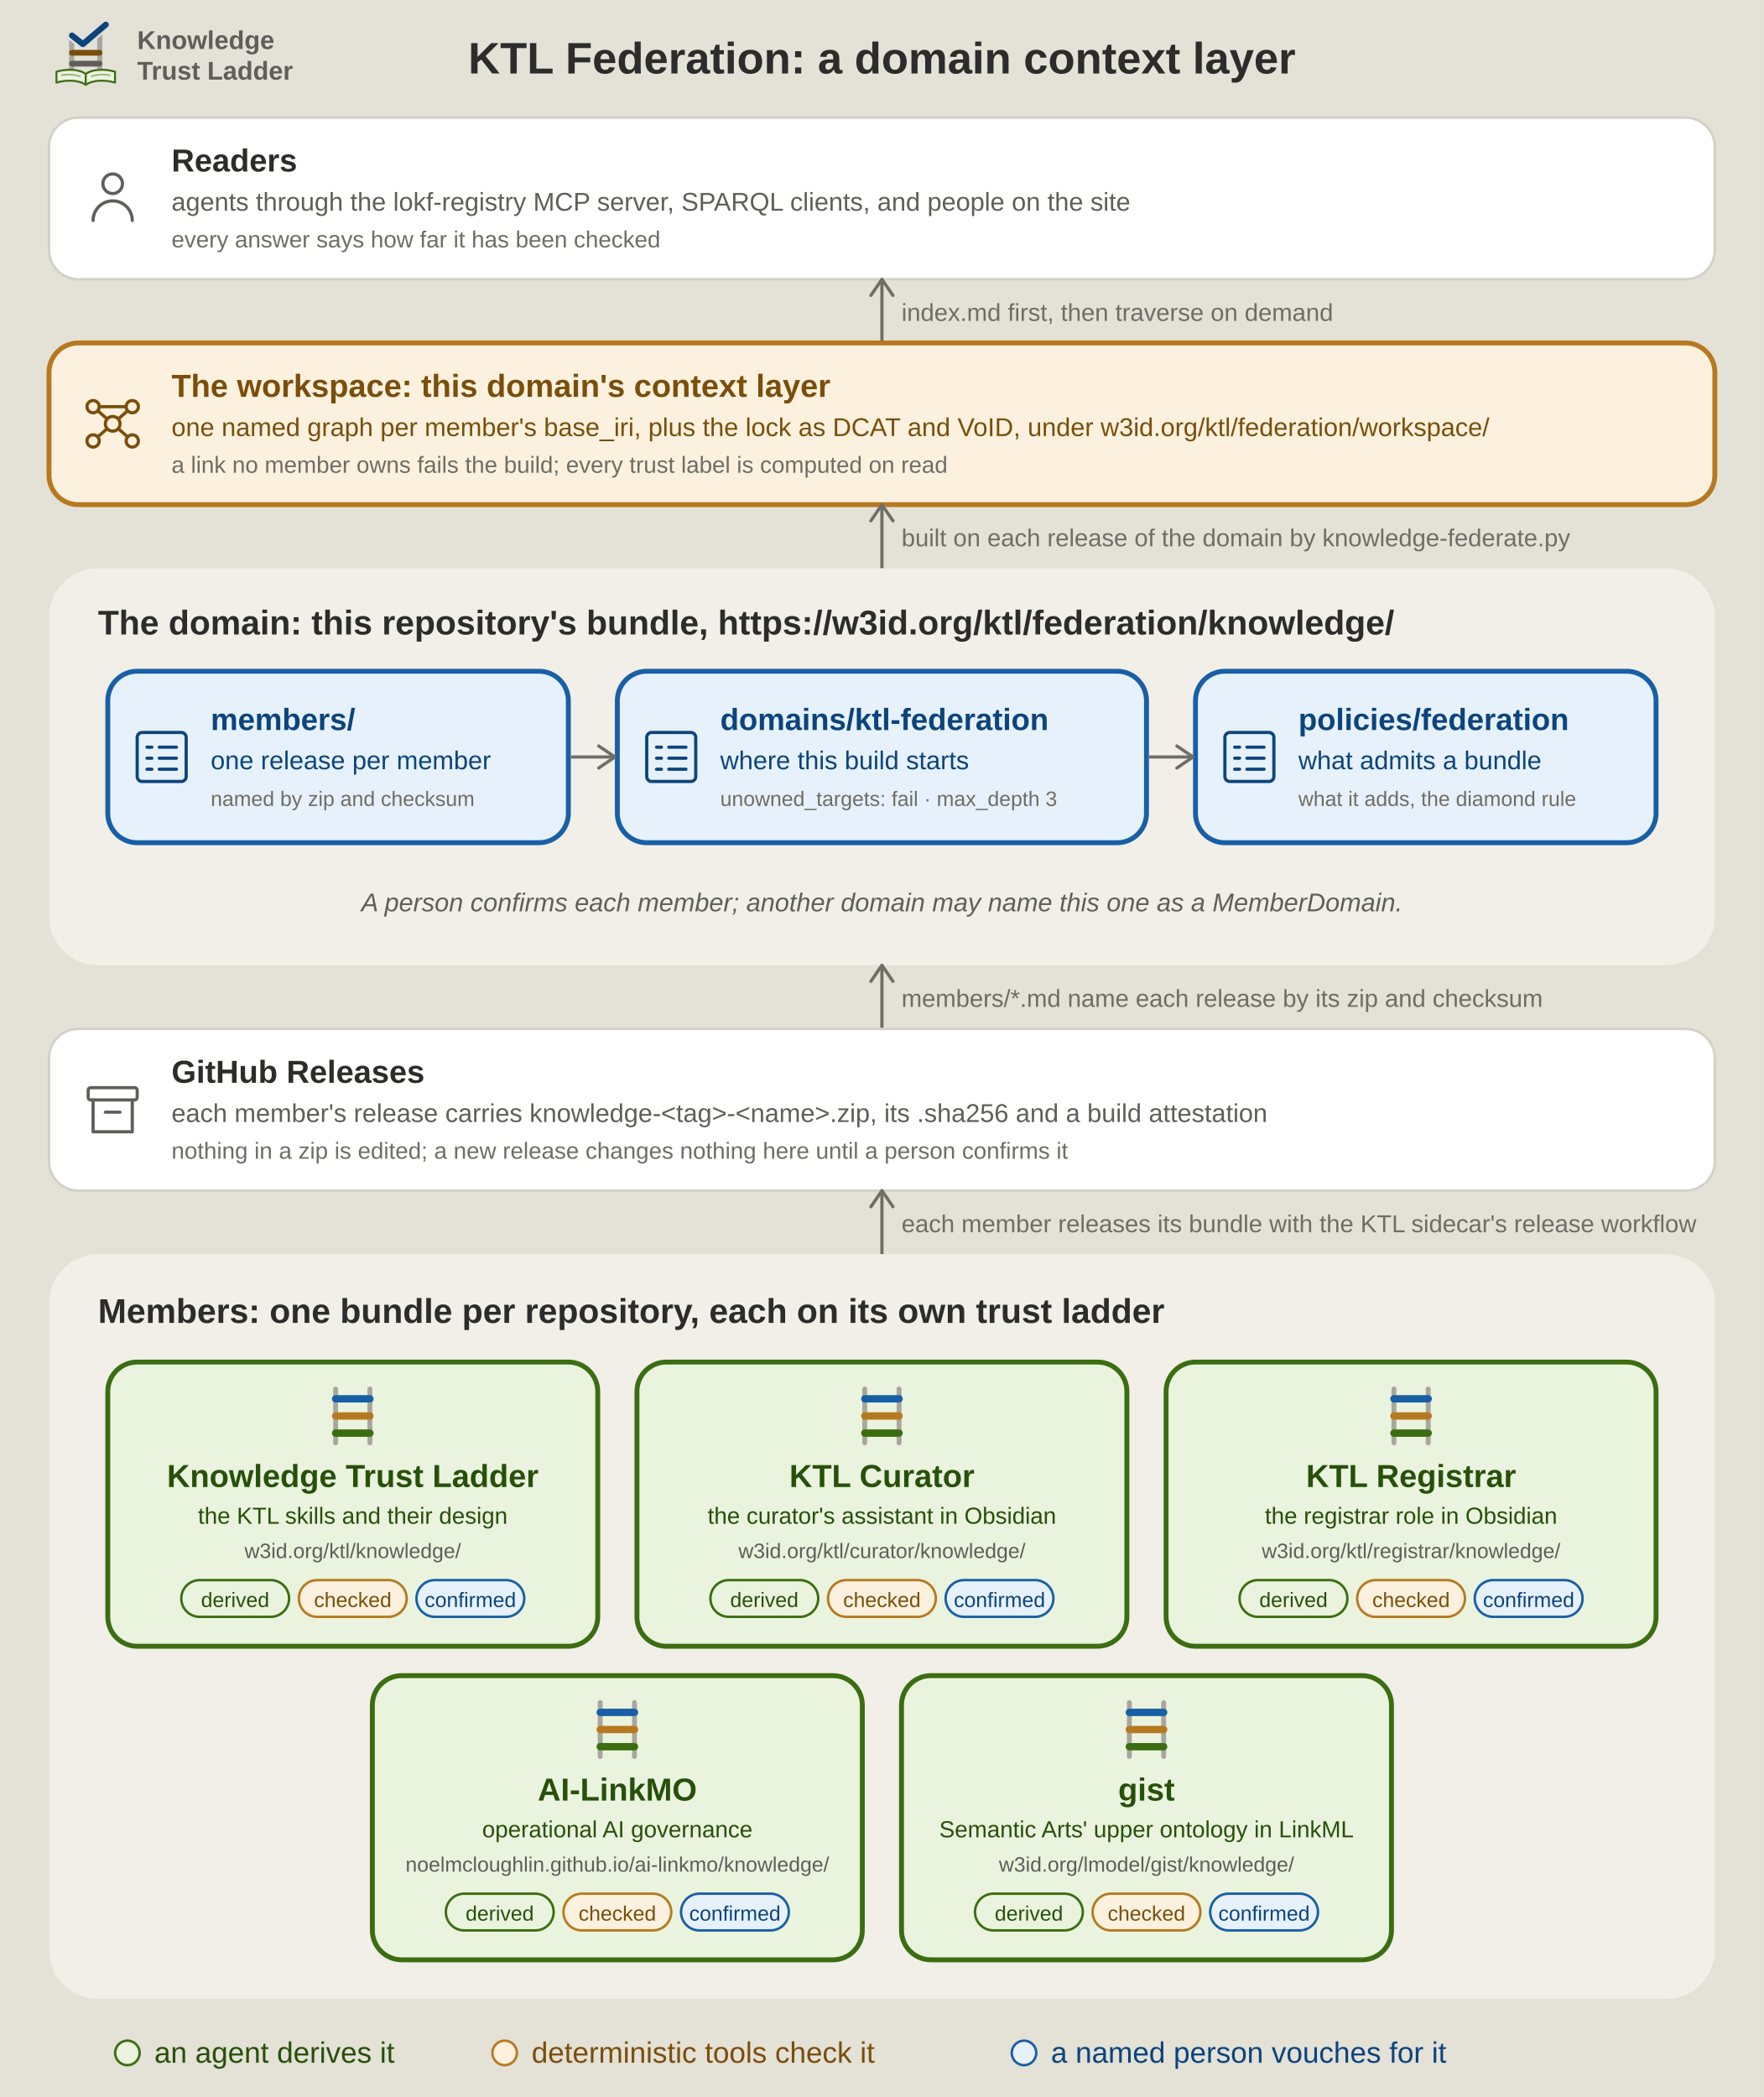
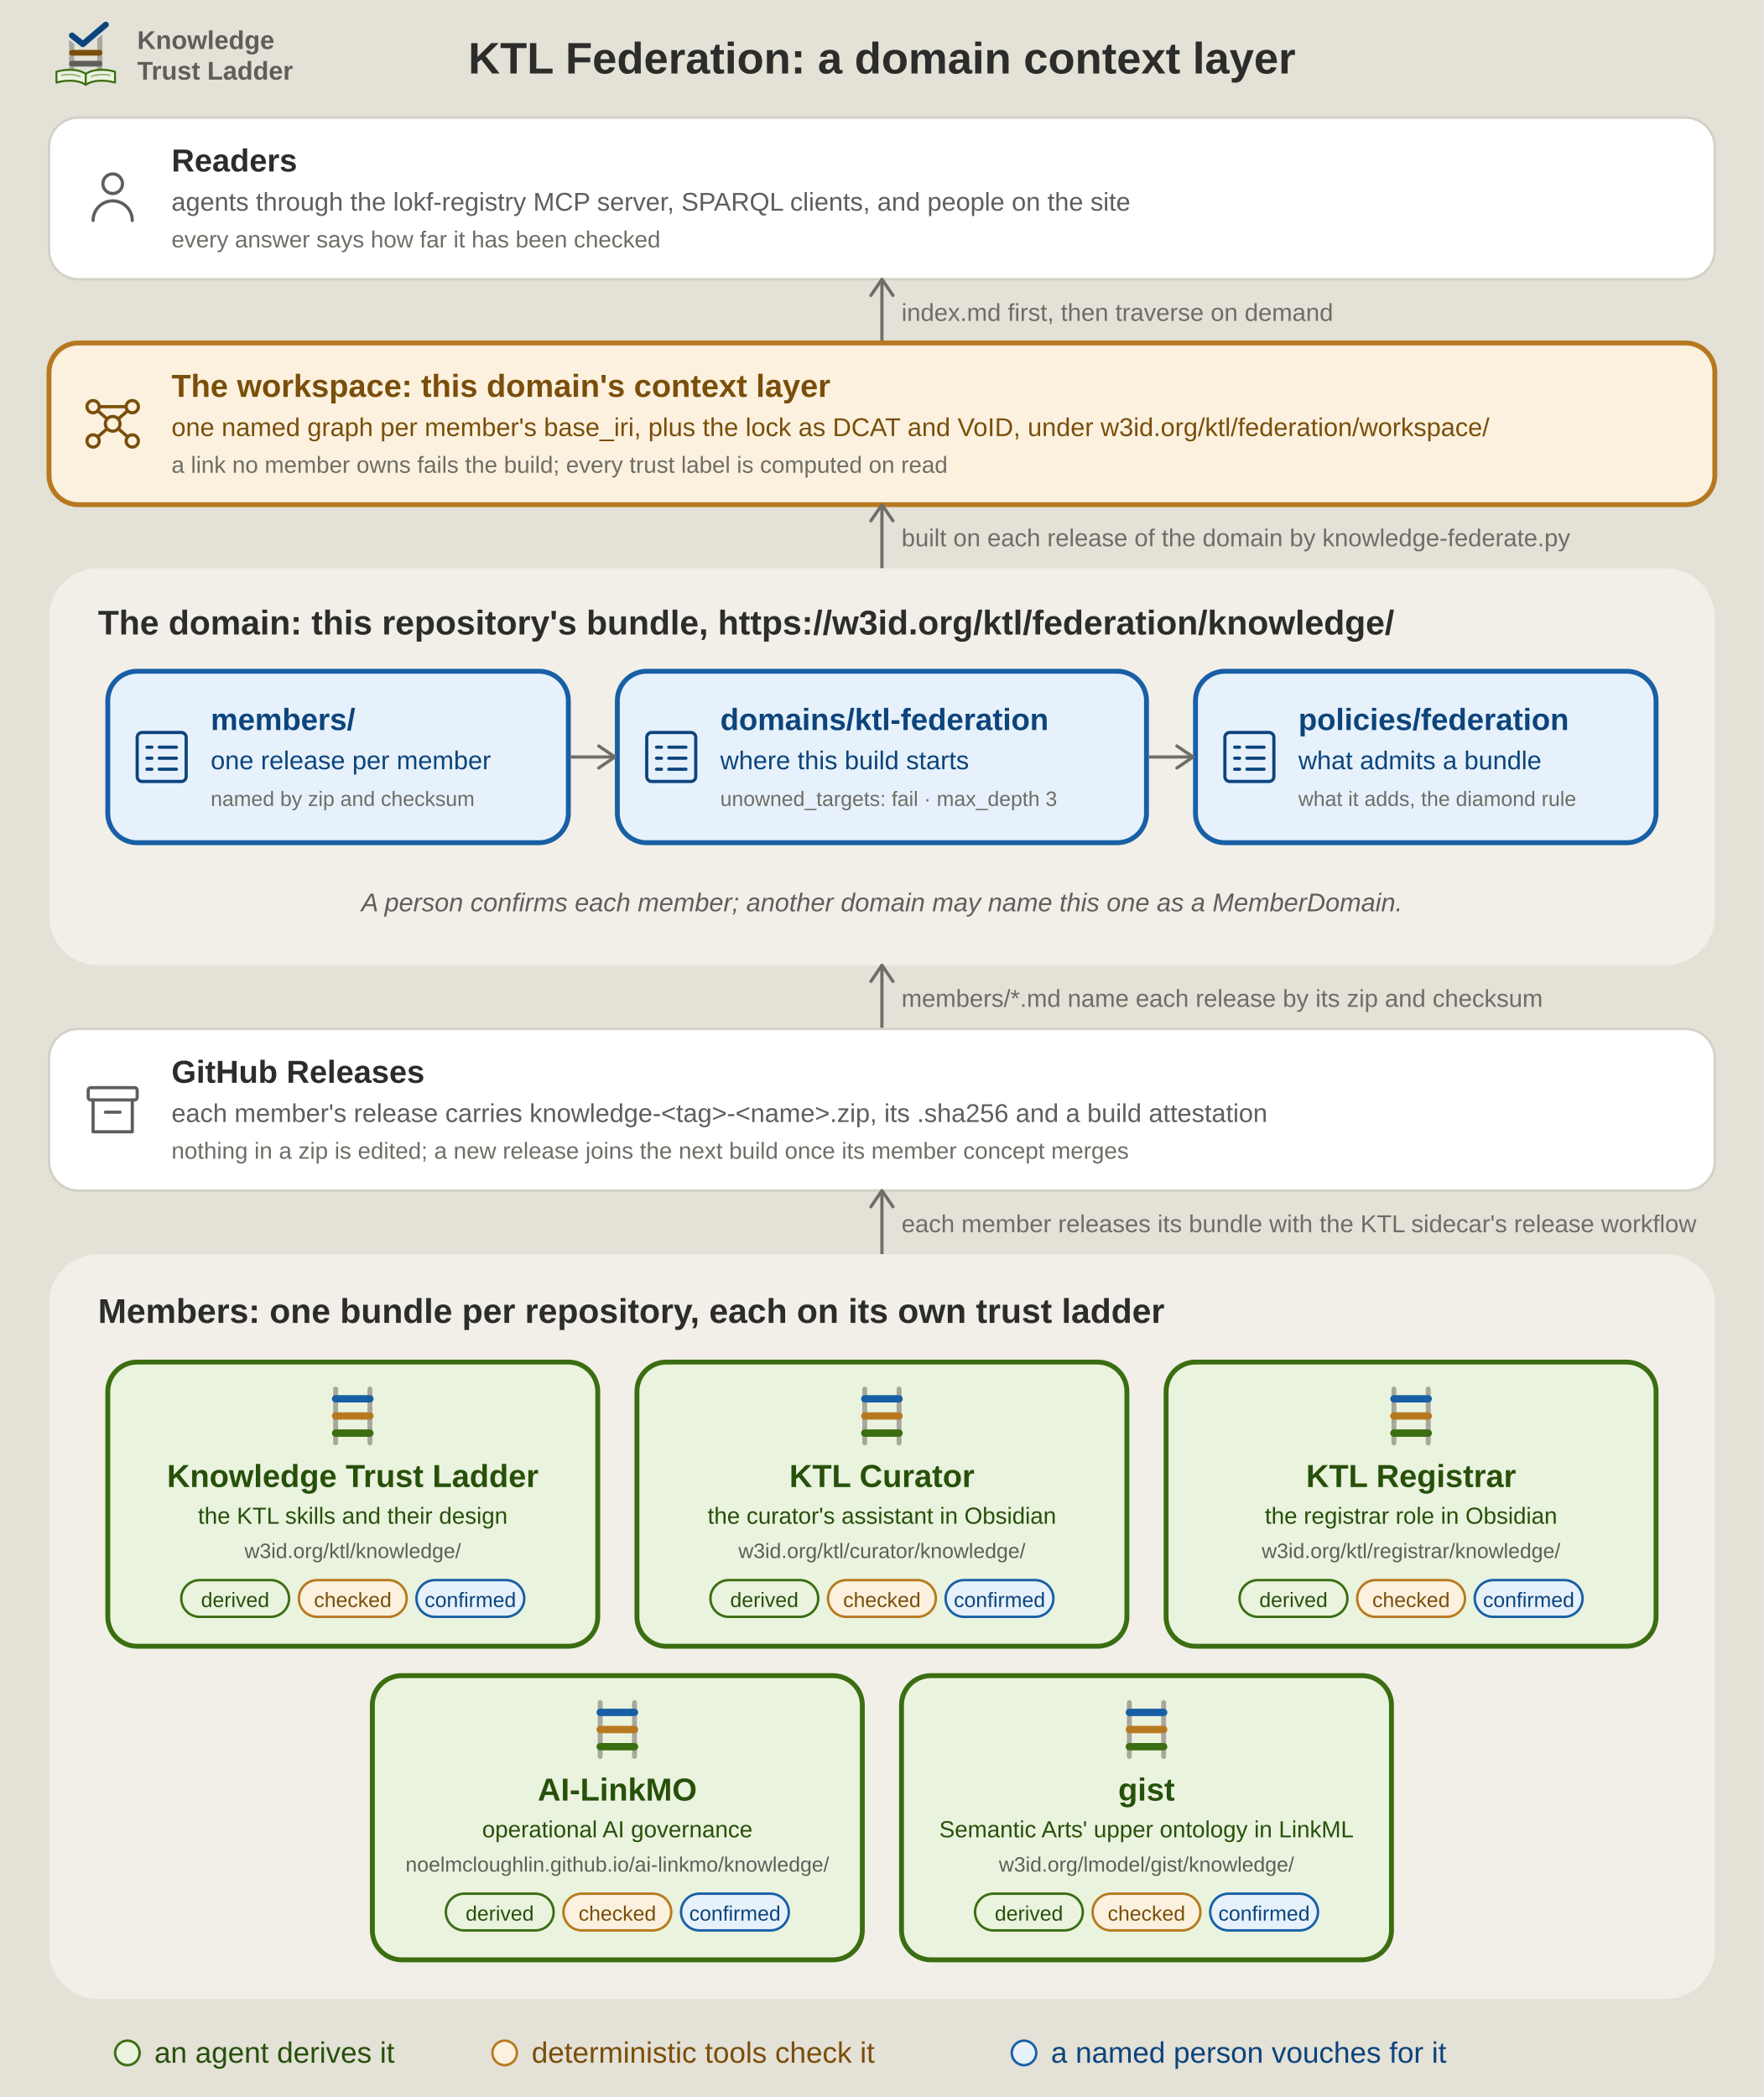
<svg xmlns="http://www.w3.org/2000/svg" width="720" height="856" viewBox="0 0 720 856" role="img" aria-labelledby="t d">
  <rect width="720" height="856" fill="#E4E1D7" />
  <g transform="translate(20,7) scale(0.46875)">
    <rect x="17.5" y="12" width="4.5" height="38" rx="2.25" fill="#A8A69D" />
    <rect x="42" y="12" width="4.5" height="38" rx="2.25" fill="#A8A69D" />
    <rect x="17.5" y="38" width="29" height="5" rx="2.5" fill="#5F5E5A" />
    <rect x="17.5" y="28.5" width="29" height="5" rx="2.5" fill="#7A4E0B" />
    <path d="M20 16 L29.5 23.5 L49.5 6.5" fill="none" stroke="#E4E1D7" stroke-width="9" stroke-linecap="round" stroke-linejoin="round" />
    <path d="M20 16 L29.5 23.5 L49.5 6.5" fill="none" stroke="#0C447C" stroke-width="5.2" stroke-linecap="round" stroke-linejoin="round" />
    <path d="M32 49.5 C26 45 15 45 6.5 47.5 v9.5 C15 54.5 26 54.5 32 59 C38 54.5 49 54.5 57.5 57 v-9.5 C49 45 38 45 32 49.5 z" fill="#EAF3DE" stroke="#3B6D11" stroke-width="1.7" stroke-linejoin="round" />
    <line x1="32" y1="49.5" x2="32" y2="59" stroke="#3B6D11" stroke-width="1.7" />
    <path d="M11 50.6 C16 49.6 22 49.8 27 51.6 M37 51.6 C42 49.8 48 49.6 53 50.6" fill="none" stroke="#3B6D11" stroke-opacity=".5" stroke-width="1.3" stroke-linecap="round" />
  </g>
  <text x="56" y="20" font-family="Arial, sans-serif" font-size="10.5" font-weight="700" fill="#5F5E5A">Knowledge</text>
  <text x="56" y="32.5" font-family="Arial, sans-serif" font-size="10.5" font-weight="700" fill="#5F5E5A">Trust Ladder</text>
  <text x="360.0" y="30" text-anchor="middle" font-family="Arial, sans-serif" font-size="18" font-weight="700" fill="#2C2C2A">KTL Federation: a domain context layer</text>
  <rect x="20" y="48" width="680" height="66" rx="12" fill="#FFFFFF" stroke="#D3D1C7" stroke-width="1" />
  <g transform="translate(46,81)" stroke="#5F5E5A" stroke-width="1.3" fill="none" stroke-linecap="round" stroke-linejoin="round">
    <circle cx="0" cy="-6" r="4" />
    <path d="M-8 9 a8 8 0 0 1 16 0" />
  </g>
  <text x="70" y="70" font-family="Arial, sans-serif" font-size="13" font-weight="700" fill="#2C2C2A">Readers</text>
  <text x="70" y="86" font-family="Arial, sans-serif" font-size="10.5" fill="#5F5E5A">agents through the lokf-registry MCP server, SPARQL clients, and people on the site</text>
  <text x="70" y="101" font-family="Arial, sans-serif" font-size="9.5" fill="#6E6D66">every answer says how far it has been checked</text>
  <line x1="360" y1="140" x2="360" y2="114" stroke="#6E6D66" stroke-width="1.3" />
  <path d="M355.5 120.6 L360 114 L364.5 120.6" fill="none" stroke="#6E6D66" stroke-width="1.3" stroke-linecap="round" stroke-linejoin="round" />
  <text x="368" y="131" font-family="Arial, sans-serif" font-size="10" fill="#6E6D66">index.md first, then traverse on demand</text>
  <rect x="20" y="140" width="680" height="66" rx="12" fill="#FBF1DE" stroke="#B7791F" stroke-width="2" />
  <g transform="translate(46,173)" stroke="#7A4E0B" stroke-width="1.3" fill="none" stroke-linecap="round" stroke-linejoin="round">
    <line x1="-8" y1="-7" x2="8" y2="7" />
    <line x1="8" y1="-7" x2="-8" y2="7" />
    <line x1="-8" y1="-7" x2="8" y2="-7" />
    <circle cx="0" cy="0" r="3" fill="#FBF1DE" />
    <circle cx="-8" cy="-7" r="2.5" fill="#FBF1DE" />
    <circle cx="8" cy="-7" r="2.5" fill="#FBF1DE" />
    <circle cx="-8" cy="7" r="2.5" fill="#FBF1DE" />
    <circle cx="8" cy="7" r="2.5" fill="#FBF1DE" />
  </g>
  <text x="70" y="162" font-family="Arial, sans-serif" font-size="13" font-weight="700" fill="#7A4E0B">The workspace: this domain's context layer</text>
  <text x="70" y="178" font-family="Arial, sans-serif" font-size="10.5" fill="#7A4E0B">one named graph per member's base_iri, plus the lock as DCAT and VoID, under w3id.org/ktl/federation/workspace/</text>
  <text x="70" y="193" font-family="Arial, sans-serif" font-size="9.5" fill="#6E6D66">a link no member owns fails the build; every trust label is computed on read</text>
  <line x1="360" y1="232" x2="360" y2="206" stroke="#6E6D66" stroke-width="1.3" />
  <path d="M355.5 212.6 L360 206 L364.5 212.6" fill="none" stroke="#6E6D66" stroke-width="1.3" stroke-linecap="round" stroke-linejoin="round" />
  <text x="368" y="223" font-family="Arial, sans-serif" font-size="10" fill="#6E6D66">built on each release of the domain by knowledge-federate.py</text>
  <rect x="20" y="232" width="680" height="162" rx="20" fill="#F1EFE8" />
  <text x="40" y="259" font-family="Arial, sans-serif" font-size="14" font-weight="700" fill="#2C2C2A">The domain: this repository's bundle, https://w3id.org/ktl/federation/knowledge/</text>
  <rect x="44" y="274" width="188" height="70" rx="12" fill="#E6F1FB" stroke="#185FA5" stroke-width="2" />
  <g transform="translate(66,309)" stroke="#0C447C" stroke-width="1.3" fill="none" stroke-linecap="round" stroke-linejoin="round">
    <rect x="-10" y="-10" width="20" height="20" rx="2" />
    <line x1="-6" y1="-4" x2="-4" y2="-4" />
    <line x1="-1" y1="-4" x2="6" y2="-4" />
    <line x1="-6" y1="0.5" x2="-4" y2="0.5" />
    <line x1="-1" y1="0.5" x2="6" y2="0.5" />
    <line x1="-6" y1="5" x2="-4" y2="5" />
    <line x1="-1" y1="5" x2="6" y2="5" />
  </g>
  <text x="86" y="298" font-family="Arial, sans-serif" font-size="12.5" font-weight="700" fill="#0C447C">members/</text>
  <text x="86" y="314" font-family="Arial, sans-serif" font-size="10.5" fill="#0C447C">one release per member</text>
  <text x="86" y="329" font-family="Arial, sans-serif" font-size="8.5" fill="#6E6D66">named by zip and checksum</text>
  <rect x="252" y="274" width="216" height="70" rx="12" fill="#E6F1FB" stroke="#185FA5" stroke-width="2" />
  <g transform="translate(274,309)" stroke="#0C447C" stroke-width="1.3" fill="none" stroke-linecap="round" stroke-linejoin="round">
    <rect x="-10" y="-10" width="20" height="20" rx="2" />
    <line x1="-6" y1="-4" x2="-4" y2="-4" />
    <line x1="-1" y1="-4" x2="6" y2="-4" />
    <line x1="-6" y1="0.5" x2="-4" y2="0.5" />
    <line x1="-1" y1="0.5" x2="6" y2="0.5" />
    <line x1="-6" y1="5" x2="-4" y2="5" />
    <line x1="-1" y1="5" x2="6" y2="5" />
  </g>
  <text x="294" y="298" font-family="Arial, sans-serif" font-size="12.5" font-weight="700" fill="#0C447C">domains/ktl-federation</text>
  <text x="294" y="314" font-family="Arial, sans-serif" font-size="10.5" fill="#0C447C">where this build starts</text>
  <text x="294" y="329" font-family="Arial, sans-serif" font-size="8.5" fill="#6E6D66">unowned_targets: fail · max_depth 3</text>
  <rect x="488" y="274" width="188" height="70" rx="12" fill="#E6F1FB" stroke="#185FA5" stroke-width="2" />
  <g transform="translate(510,309)" stroke="#0C447C" stroke-width="1.3" fill="none" stroke-linecap="round" stroke-linejoin="round">
    <rect x="-10" y="-10" width="20" height="20" rx="2" />
    <line x1="-6" y1="-4" x2="-4" y2="-4" />
    <line x1="-1" y1="-4" x2="6" y2="-4" />
    <line x1="-6" y1="0.5" x2="-4" y2="0.5" />
    <line x1="-1" y1="0.5" x2="6" y2="0.5" />
    <line x1="-6" y1="5" x2="-4" y2="5" />
    <line x1="-1" y1="5" x2="6" y2="5" />
  </g>
  <text x="530" y="298" font-family="Arial, sans-serif" font-size="12.5" font-weight="700" fill="#0C447C">policies/federation</text>
  <text x="530" y="314" font-family="Arial, sans-serif" font-size="10.5" fill="#0C447C">what admits a bundle</text>
  <text x="530" y="329" font-family="Arial, sans-serif" font-size="8.5" fill="#6E6D66">what it adds, the diamond rule</text>
  <line x1="233" y1="309" x2="251" y2="309" stroke="#6E6D66" stroke-width="1.3" />
  <path d="M244.4 313.5 L251 309 L244.4 304.5" fill="none" stroke="#6E6D66" stroke-width="1.3" stroke-linecap="round" stroke-linejoin="round" />
  <line x1="469" y1="309" x2="487" y2="309" stroke="#6E6D66" stroke-width="1.3" />
  <path d="M480.4 313.5 L487 309 L480.4 304.5" fill="none" stroke="#6E6D66" stroke-width="1.3" stroke-linecap="round" stroke-linejoin="round" />
  <text x="360" y="372" text-anchor="middle" font-family="Arial, sans-serif" font-size="10.5" font-style="italic" fill="#5F5E5A">A person confirms each member; another domain may name this one as a MemberDomain.</text>
  <line x1="360" y1="420" x2="360" y2="394" stroke="#6E6D66" stroke-width="1.3" />
  <path d="M355.5 400.6 L360 394 L364.5 400.6" fill="none" stroke="#6E6D66" stroke-width="1.3" stroke-linecap="round" stroke-linejoin="round" />
  <text x="368" y="411" font-family="Arial, sans-serif" font-size="10" fill="#6E6D66">members/*.md name each release by its zip and checksum</text>
  <rect x="20" y="420" width="680" height="66" rx="12" fill="#FFFFFF" stroke="#D3D1C7" stroke-width="1" />
  <g transform="translate(46,453)" stroke="#5F5E5A" stroke-width="1.3" fill="none" stroke-linecap="round" stroke-linejoin="round">
    <rect x="-10" y="-9" width="20" height="5" rx="1" />
    <path d="M-8 -4 V9 H8 V-4" />
    <line x1="-3" y1="1" x2="3" y2="1" />
  </g>
  <text x="70" y="442" font-family="Arial, sans-serif" font-size="13" font-weight="700" fill="#2C2C2A">GitHub Releases</text>
  <text x="70" y="458" font-family="Arial, sans-serif" font-size="10.5" fill="#5F5E5A">each member's release carries knowledge-&lt;tag&gt;-&lt;name&gt;.zip, its .sha256 and a build attestation</text>
-   <text x="70" y="473" font-family="Arial, sans-serif" font-size="9.5" fill="#6E6D66">nothing in a zip is edited; a new release changes nothing here until a person confirms it</text>
+   <text x="70" y="473" font-family="Arial, sans-serif" font-size="9.5" fill="#6E6D66">nothing in a zip is edited; a new release joins the next build once its member concept merges</text>
  <line x1="360" y1="512" x2="360" y2="486" stroke="#6E6D66" stroke-width="1.3" />
  <path d="M355.5 492.6 L360 486 L364.5 492.6" fill="none" stroke="#6E6D66" stroke-width="1.3" stroke-linecap="round" stroke-linejoin="round" />
  <text x="368" y="503" font-family="Arial, sans-serif" font-size="10" fill="#6E6D66">each member releases its bundle with the KTL sidecar's release workflow</text>
  <rect x="20" y="512" width="680" height="304" rx="20" fill="#F1EFE8" />
  <text x="40" y="540" font-family="Arial, sans-serif" font-size="14" font-weight="700" fill="#2C2C2A">Members: one bundle per repository, each on its own trust ladder</text>
  <rect x="44" y="556" width="200" height="116" rx="12" fill="#EAF3DE" stroke="#3B6D11" stroke-width="2" />
  <g transform="translate(144,578)" stroke-linecap="round">
    <line x1="-7" y1="-11" x2="-7" y2="11" stroke="#A8A69D" stroke-width="2" />
    <line x1="7" y1="-11" x2="7" y2="11" stroke="#A8A69D" stroke-width="2" />
    <line x1="-7" y1="7" x2="7" y2="7" stroke="#3B6D11" stroke-width="3" />
    <line x1="-7" y1="0" x2="7" y2="0" stroke="#B7791F" stroke-width="3" />
    <line x1="-7" y1="-7" x2="7" y2="-7" stroke="#185FA5" stroke-width="3" />
  </g>
  <text x="144.0" y="607" text-anchor="middle" font-family="Arial, sans-serif" font-size="13" font-weight="700" fill="#27500A">Knowledge Trust Ladder</text>
  <text x="144.0" y="622" text-anchor="middle" font-family="Arial, sans-serif" font-size="9.5" fill="#27500A">the KTL skills and their design</text>
  <text x="144.0" y="636" text-anchor="middle" font-family="Arial, sans-serif" font-size="8.5" fill="#5F5E5A">w3id.org/ktl/knowledge/</text>
  <rect x="74.0" y="645" width="44" height="15" rx="7.5" fill="#EAF3DE" stroke="#3B6D11" stroke-width="1" />
  <text x="96.0" y="656" text-anchor="middle" font-family="Arial, sans-serif" font-size="8.5" fill="#27500A">derived</text>
  <rect x="122.0" y="645" width="44" height="15" rx="7.5" fill="#FBF1DE" stroke="#B7791F" stroke-width="1" />
  <text x="144.0" y="656" text-anchor="middle" font-family="Arial, sans-serif" font-size="8.5" fill="#7A4E0B">checked</text>
  <rect x="170.0" y="645" width="44" height="15" rx="7.5" fill="#E6F1FB" stroke="#185FA5" stroke-width="1" />
  <text x="192.0" y="656" text-anchor="middle" font-family="Arial, sans-serif" font-size="8.5" fill="#0C447C">confirmed</text>
  <rect x="260" y="556" width="200" height="116" rx="12" fill="#EAF3DE" stroke="#3B6D11" stroke-width="2" />
  <g transform="translate(360,578)" stroke-linecap="round">
    <line x1="-7" y1="-11" x2="-7" y2="11" stroke="#A8A69D" stroke-width="2" />
    <line x1="7" y1="-11" x2="7" y2="11" stroke="#A8A69D" stroke-width="2" />
    <line x1="-7" y1="7" x2="7" y2="7" stroke="#3B6D11" stroke-width="3" />
    <line x1="-7" y1="0" x2="7" y2="0" stroke="#B7791F" stroke-width="3" />
    <line x1="-7" y1="-7" x2="7" y2="-7" stroke="#185FA5" stroke-width="3" />
  </g>
  <text x="360.0" y="607" text-anchor="middle" font-family="Arial, sans-serif" font-size="13" font-weight="700" fill="#27500A">KTL Curator</text>
  <text x="360.0" y="622" text-anchor="middle" font-family="Arial, sans-serif" font-size="9.5" fill="#27500A">the curator's assistant in Obsidian</text>
  <text x="360.0" y="636" text-anchor="middle" font-family="Arial, sans-serif" font-size="8.5" fill="#5F5E5A">w3id.org/ktl/curator/knowledge/</text>
  <rect x="290.0" y="645" width="44" height="15" rx="7.5" fill="#EAF3DE" stroke="#3B6D11" stroke-width="1" />
  <text x="312.0" y="656" text-anchor="middle" font-family="Arial, sans-serif" font-size="8.5" fill="#27500A">derived</text>
  <rect x="338.0" y="645" width="44" height="15" rx="7.5" fill="#FBF1DE" stroke="#B7791F" stroke-width="1" />
  <text x="360.0" y="656" text-anchor="middle" font-family="Arial, sans-serif" font-size="8.5" fill="#7A4E0B">checked</text>
  <rect x="386.0" y="645" width="44" height="15" rx="7.5" fill="#E6F1FB" stroke="#185FA5" stroke-width="1" />
  <text x="408.0" y="656" text-anchor="middle" font-family="Arial, sans-serif" font-size="8.5" fill="#0C447C">confirmed</text>
  <rect x="476" y="556" width="200" height="116" rx="12" fill="#EAF3DE" stroke="#3B6D11" stroke-width="2" />
  <g transform="translate(576,578)" stroke-linecap="round">
    <line x1="-7" y1="-11" x2="-7" y2="11" stroke="#A8A69D" stroke-width="2" />
    <line x1="7" y1="-11" x2="7" y2="11" stroke="#A8A69D" stroke-width="2" />
    <line x1="-7" y1="7" x2="7" y2="7" stroke="#3B6D11" stroke-width="3" />
    <line x1="-7" y1="0" x2="7" y2="0" stroke="#B7791F" stroke-width="3" />
    <line x1="-7" y1="-7" x2="7" y2="-7" stroke="#185FA5" stroke-width="3" />
  </g>
  <text x="576.0" y="607" text-anchor="middle" font-family="Arial, sans-serif" font-size="13" font-weight="700" fill="#27500A">KTL Registrar</text>
  <text x="576.0" y="622" text-anchor="middle" font-family="Arial, sans-serif" font-size="9.5" fill="#27500A">the registrar role in Obsidian</text>
  <text x="576.0" y="636" text-anchor="middle" font-family="Arial, sans-serif" font-size="8.5" fill="#5F5E5A">w3id.org/ktl/registrar/knowledge/</text>
  <rect x="506.0" y="645" width="44" height="15" rx="7.5" fill="#EAF3DE" stroke="#3B6D11" stroke-width="1" />
  <text x="528.0" y="656" text-anchor="middle" font-family="Arial, sans-serif" font-size="8.5" fill="#27500A">derived</text>
  <rect x="554.0" y="645" width="44" height="15" rx="7.5" fill="#FBF1DE" stroke="#B7791F" stroke-width="1" />
  <text x="576.0" y="656" text-anchor="middle" font-family="Arial, sans-serif" font-size="8.5" fill="#7A4E0B">checked</text>
  <rect x="602.0" y="645" width="44" height="15" rx="7.5" fill="#E6F1FB" stroke="#185FA5" stroke-width="1" />
  <text x="624.0" y="656" text-anchor="middle" font-family="Arial, sans-serif" font-size="8.5" fill="#0C447C">confirmed</text>
  <rect x="152" y="684" width="200" height="116" rx="12" fill="#EAF3DE" stroke="#3B6D11" stroke-width="2" />
  <g transform="translate(252,706)" stroke-linecap="round">
    <line x1="-7" y1="-11" x2="-7" y2="11" stroke="#A8A69D" stroke-width="2" />
    <line x1="7" y1="-11" x2="7" y2="11" stroke="#A8A69D" stroke-width="2" />
    <line x1="-7" y1="7" x2="7" y2="7" stroke="#3B6D11" stroke-width="3" />
    <line x1="-7" y1="0" x2="7" y2="0" stroke="#B7791F" stroke-width="3" />
    <line x1="-7" y1="-7" x2="7" y2="-7" stroke="#185FA5" stroke-width="3" />
  </g>
  <text x="252.0" y="735" text-anchor="middle" font-family="Arial, sans-serif" font-size="13" font-weight="700" fill="#27500A">AI-LinkMO</text>
  <text x="252.0" y="750" text-anchor="middle" font-family="Arial, sans-serif" font-size="9.5" fill="#27500A">operational AI governance</text>
  <text x="252.0" y="764" text-anchor="middle" font-family="Arial, sans-serif" font-size="8.5" fill="#5F5E5A">noelmcloughlin.github.io/ai-linkmo/knowledge/</text>
  <rect x="182.0" y="773" width="44" height="15" rx="7.5" fill="#EAF3DE" stroke="#3B6D11" stroke-width="1" />
  <text x="204.0" y="784" text-anchor="middle" font-family="Arial, sans-serif" font-size="8.5" fill="#27500A">derived</text>
  <rect x="230.0" y="773" width="44" height="15" rx="7.5" fill="#FBF1DE" stroke="#B7791F" stroke-width="1" />
  <text x="252.0" y="784" text-anchor="middle" font-family="Arial, sans-serif" font-size="8.5" fill="#7A4E0B">checked</text>
  <rect x="278.0" y="773" width="44" height="15" rx="7.5" fill="#E6F1FB" stroke="#185FA5" stroke-width="1" />
  <text x="300.0" y="784" text-anchor="middle" font-family="Arial, sans-serif" font-size="8.5" fill="#0C447C">confirmed</text>
  <rect x="368" y="684" width="200" height="116" rx="12" fill="#EAF3DE" stroke="#3B6D11" stroke-width="2" />
  <g transform="translate(468,706)" stroke-linecap="round">
    <line x1="-7" y1="-11" x2="-7" y2="11" stroke="#A8A69D" stroke-width="2" />
    <line x1="7" y1="-11" x2="7" y2="11" stroke="#A8A69D" stroke-width="2" />
    <line x1="-7" y1="7" x2="7" y2="7" stroke="#3B6D11" stroke-width="3" />
    <line x1="-7" y1="0" x2="7" y2="0" stroke="#B7791F" stroke-width="3" />
    <line x1="-7" y1="-7" x2="7" y2="-7" stroke="#185FA5" stroke-width="3" />
  </g>
  <text x="468.0" y="735" text-anchor="middle" font-family="Arial, sans-serif" font-size="13" font-weight="700" fill="#27500A">gist</text>
  <text x="468.0" y="750" text-anchor="middle" font-family="Arial, sans-serif" font-size="9.5" fill="#27500A">Semantic Arts' upper ontology in LinkML</text>
  <text x="468.0" y="764" text-anchor="middle" font-family="Arial, sans-serif" font-size="8.5" fill="#5F5E5A">w3id.org/lmodel/gist/knowledge/</text>
  <rect x="398.0" y="773" width="44" height="15" rx="7.5" fill="#EAF3DE" stroke="#3B6D11" stroke-width="1" />
  <text x="420.0" y="784" text-anchor="middle" font-family="Arial, sans-serif" font-size="8.5" fill="#27500A">derived</text>
  <rect x="446.0" y="773" width="44" height="15" rx="7.5" fill="#FBF1DE" stroke="#B7791F" stroke-width="1" />
  <text x="468.0" y="784" text-anchor="middle" font-family="Arial, sans-serif" font-size="8.5" fill="#7A4E0B">checked</text>
  <rect x="494.0" y="773" width="44" height="15" rx="7.5" fill="#E6F1FB" stroke="#185FA5" stroke-width="1" />
  <text x="516.0" y="784" text-anchor="middle" font-family="Arial, sans-serif" font-size="8.5" fill="#0C447C">confirmed</text>
  <circle cx="52" cy="838" r="5" fill="#EAF3DE" stroke="#3B6D11" stroke-width="1" />
  <text x="63" y="842" font-family="Arial, sans-serif" font-size="12" fill="#27500A">an agent derives it</text>
  <circle cx="206" cy="838" r="5" fill="#FBF1DE" stroke="#B7791F" stroke-width="1" />
  <text x="217" y="842" font-family="Arial, sans-serif" font-size="12" fill="#7A4E0B">deterministic tools check it</text>
  <circle cx="418" cy="838" r="5" fill="#E6F1FB" stroke="#185FA5" stroke-width="1" />
  <text x="429" y="842" font-family="Arial, sans-serif" font-size="12" fill="#0C447C">a named person vouches for it</text>
</svg>
